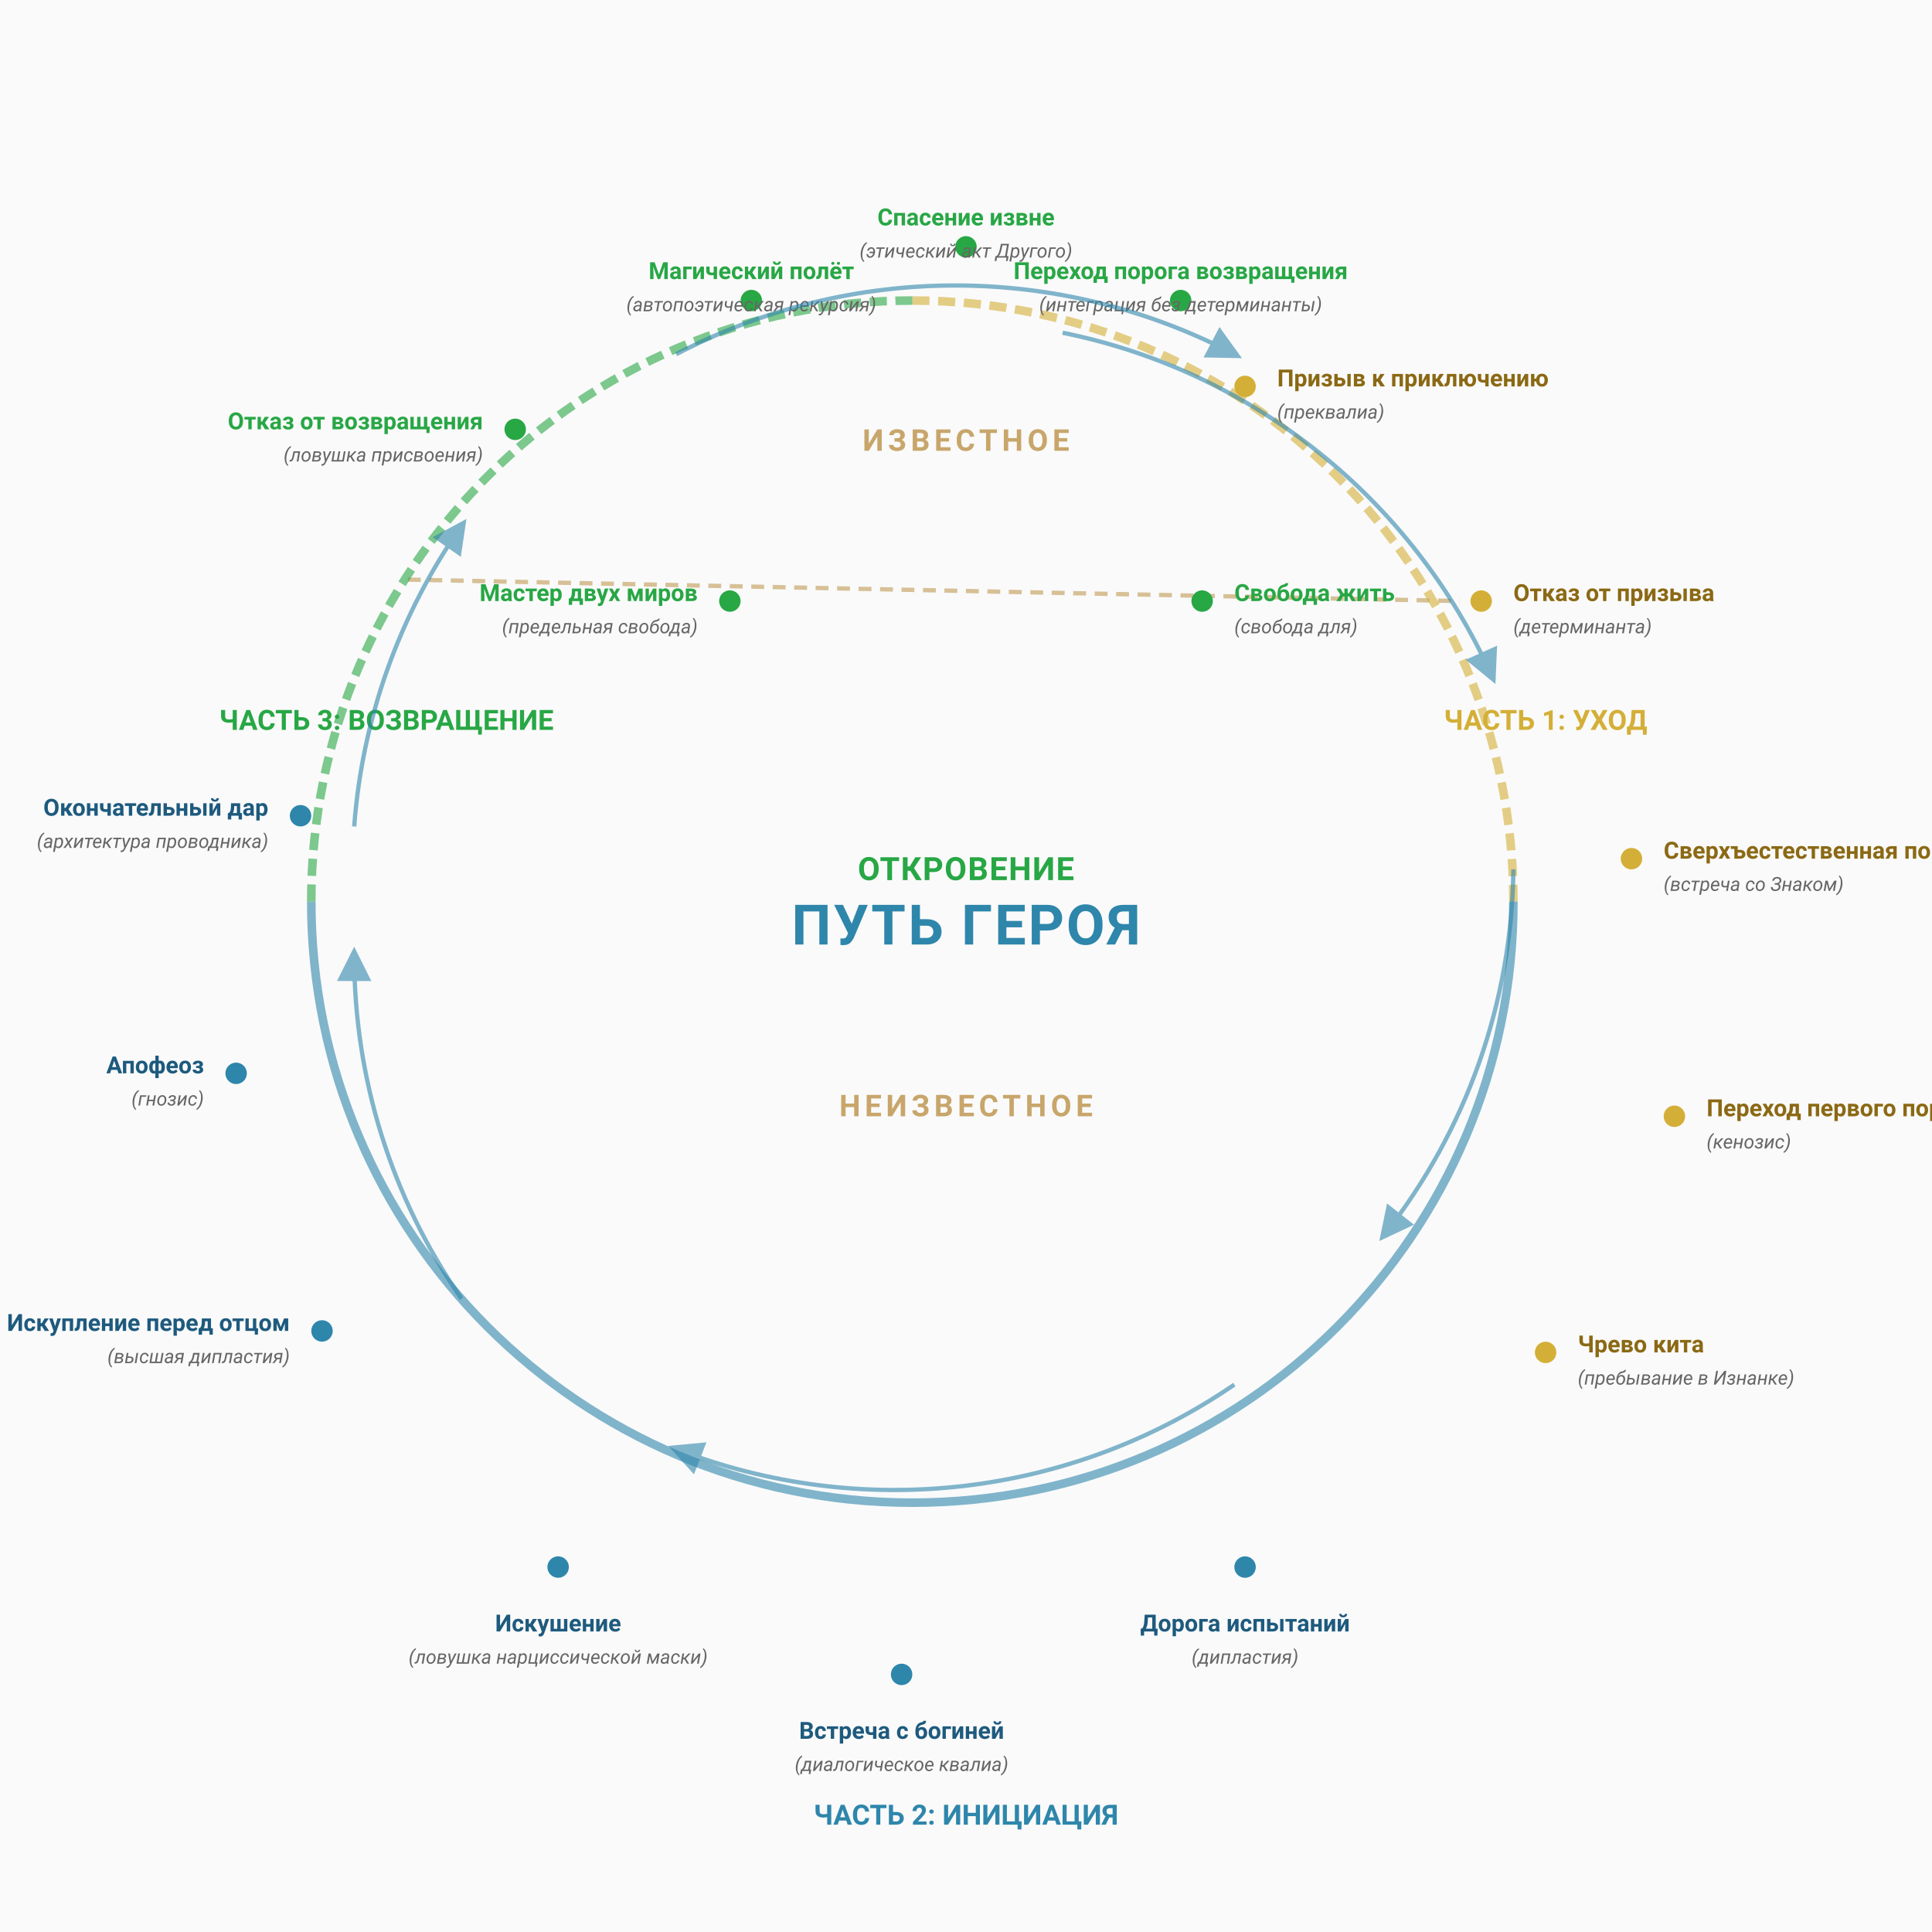
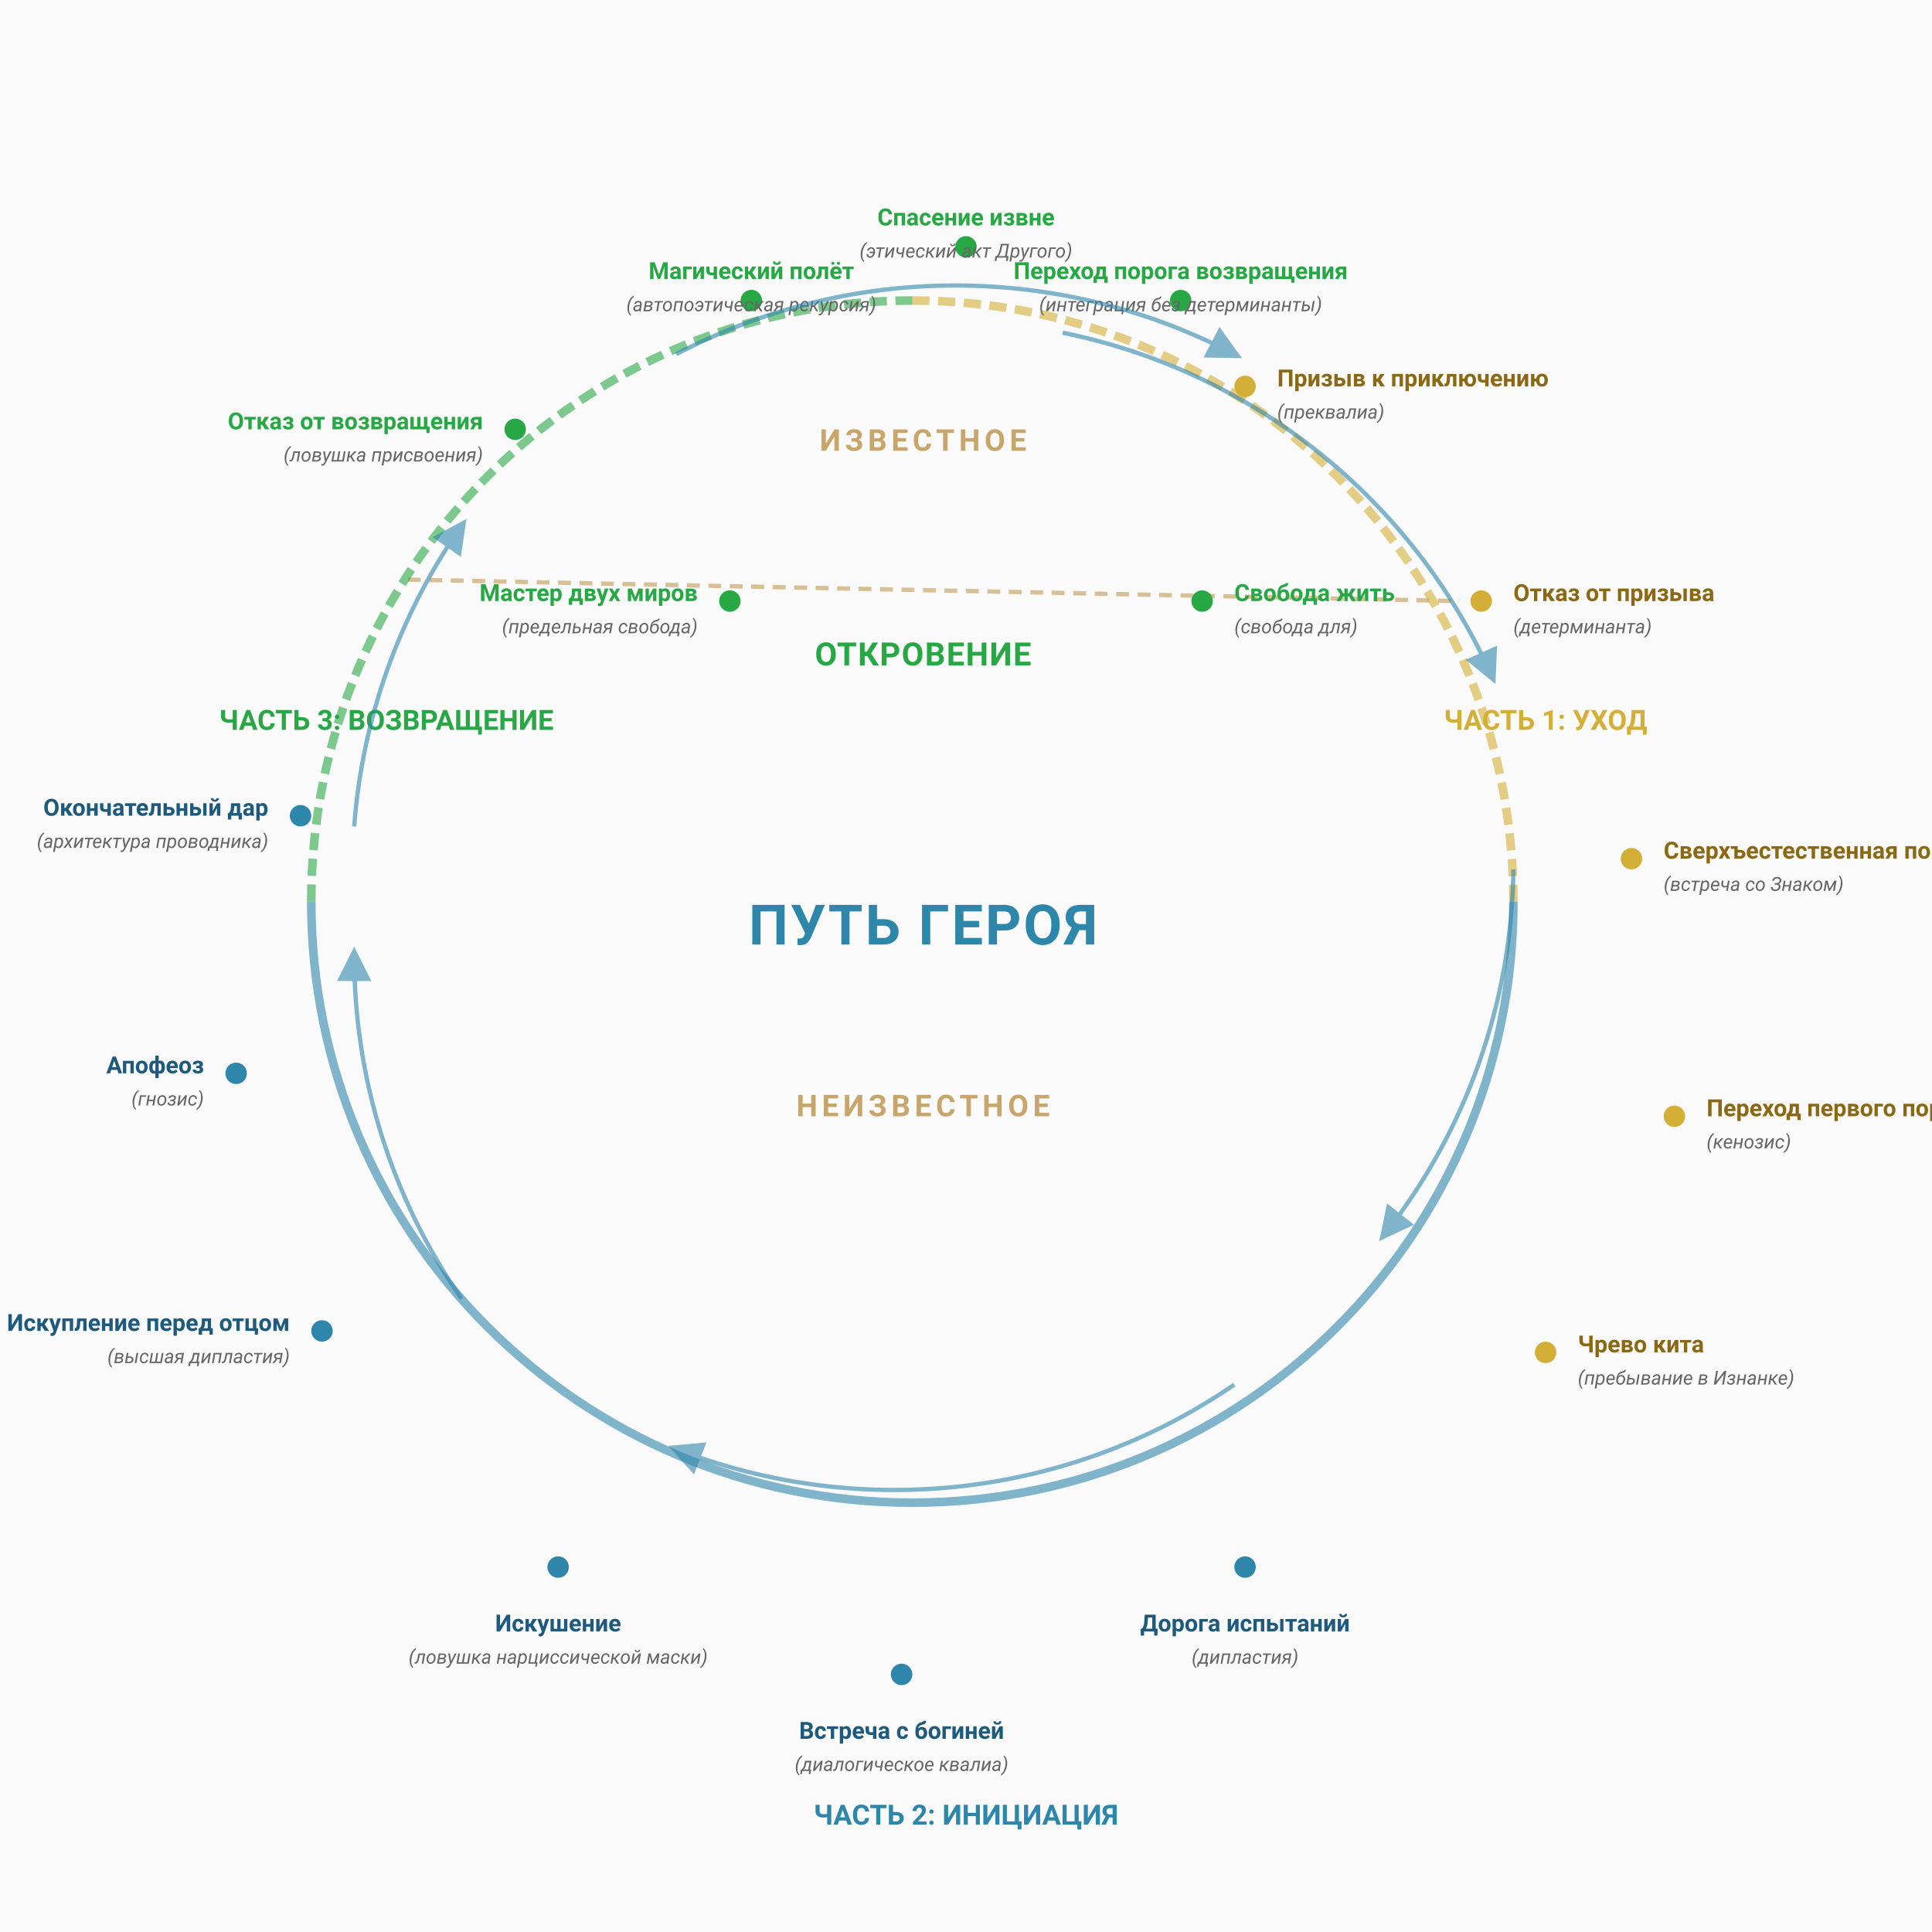
<svg xmlns="http://www.w3.org/2000/svg" viewBox="0 0 900 900" width="900" height="900">
  <defs>
    <marker id="arrow" markerWidth="8" markerHeight="8" refX="6" refY="4" orient="auto">
      <polygon points="0 0, 8 4, 0 8" fill="#2E86AB" />
    </marker>
  </defs>
  <rect width="100%" height="100%" fill="#FAFAFA" />
  <line x1="190" y1="270" x2="680" y2="280" stroke="#C8A66B" stroke-width="2" stroke-dasharray="6,4" opacity="0.7" />
  <g text-anchor="middle" font-family="system-ui, -apple-system, 'Segoe UI', Roboto, sans-serif">
-     <text x="450" y="440" font-size="26" font-weight="bold" fill="#2E86AB" letter-spacing="1">ПУТЬ ГЕРОЯ</text>
-     <text x="450" y="410" font-size="15" font-weight="600" fill="#28A745" letter-spacing="0.5">ОТКРОВЕНИЕ</text>
-     <text x="450" y="210" font-size="14" font-weight="bold" fill="#C8A66B" letter-spacing="2">ИЗВЕСТНОЕ</text>
-     <text x="450" y="520" font-size="14" font-weight="bold" fill="#C8A66B" letter-spacing="2">НЕИЗВЕСТНОЕ</text>
+     <text x="430" y="440" font-size="26" font-weight="bold" fill="#2E86AB" letter-spacing="1">ПУТЬ ГЕРОЯ</text>
+     <text x="430" y="310" font-size="15" font-weight="600" fill="#28A745" letter-spacing="0.5">ОТКРОВЕНИЕ</text>
+     <text x="430" y="210" font-size="14" font-weight="bold" fill="#C8A66B" letter-spacing="2">ИЗВЕСТНОЕ</text>
+     <text x="430" y="520" font-size="14" font-weight="bold" fill="#C8A66B" letter-spacing="2">НЕИЗВЕСТНОЕ</text>
  </g>
  <path d="M 425 140 A 280 280 0 0 1 705 420" fill="none" stroke="#D4AF37" stroke-width="4" opacity="0.6" stroke-dasharray="8,4" />
  <path d="M 705 420 A 280 280 0 0 1 145 420" fill="none" stroke="#2E86AB" stroke-width="4" opacity="0.6" />
  <path d="M 145 420 A 280 280 0 0 1 425 140" fill="none" stroke="#28A745" stroke-width="4" opacity="0.6" stroke-dasharray="8,4" />
  <g id="departure" font-family="system-ui, -apple-system, 'Segoe UI', Roboto, sans-serif" font-size="11" font-weight="600" fill="#8B6914">
    <g id="stage-call">
      <circle cx="580" cy="180" r="5" fill="#D4AF37" />
      <text x="595" y="180" text-anchor="start">Призыв к приключению</text>
      <text x="595" y="195" text-anchor="start" font-size="9" font-weight="normal" font-style="italic" fill="#666">(преквалиа)</text>
    </g>
    <g id="stage-refusal">
      <circle cx="690" cy="280" r="5" fill="#D4AF37" />
      <text x="705" y="280" text-anchor="start">Отказ от призыва</text>
      <text x="705" y="295" text-anchor="start" font-size="9" font-weight="normal" font-style="italic" fill="#666">(детерминанта)</text>
    </g>
    <g id="stage-help">
      <circle cx="760" cy="400" r="5" fill="#D4AF37" />
      <text x="775" y="400" text-anchor="start">Сверхъестественная помощь</text>
      <text x="775" y="415" text-anchor="start" font-size="9" font-weight="normal" font-style="italic" fill="#666">(встреча со Знаком)</text>
    </g>
    <g id="stage-threshold">
      <circle cx="780" cy="520" r="5" fill="#D4AF37" />
      <text x="795" y="520" text-anchor="start">Переход первого порога</text>
      <text x="795" y="535" text-anchor="start" font-size="9" font-weight="normal" font-style="italic" fill="#666">(кенозис)</text>
    </g>
    <g id="stage-whale">
      <circle cx="720" cy="630" r="5" fill="#D4AF37" />
      <text x="735" y="630" text-anchor="start">Чрево кита</text>
      <text x="735" y="645" text-anchor="start" font-size="9" font-weight="normal" font-style="italic" fill="#666">(пребывание в Изнанке)</text>
    </g>
  </g>
  <g id="initiation" font-family="system-ui, -apple-system, 'Segoe UI', Roboto, sans-serif" font-size="11" font-weight="600" fill="#1E5A7E">
    <g id="stage-trials">
      <circle cx="580" cy="730" r="5" fill="#2E86AB" />
      <text x="580" y="760" text-anchor="middle">Дорога испытаний</text>
      <text x="580" y="775" text-anchor="middle" font-size="9" font-weight="normal" font-style="italic" fill="#666">(дипластия)</text>
    </g>
    <g id="stage-goddess">
      <circle cx="420" cy="780" r="5" fill="#2E86AB" />
      <text x="420" y="810" text-anchor="middle">Встреча с богиней</text>
      <text x="420" y="825" text-anchor="middle" font-size="9" font-weight="normal" font-style="italic" fill="#666">(диалогическое квалиа)</text>
    </g>
    <g id="stage-temptation">
      <circle cx="260" cy="730" r="5" fill="#2E86AB" />
      <text x="260" y="760" text-anchor="middle">Искушение</text>
      <text x="260" y="775" text-anchor="middle" font-size="9" font-weight="normal" font-style="italic" fill="#666">(ловушка нарциссической маски)</text>
    </g>
    <g id="stage-father">
      <circle cx="150" cy="620" r="5" fill="#2E86AB" />
      <text x="135" y="620" text-anchor="end">Искупление перед отцом</text>
      <text x="135" y="635" text-anchor="end" font-size="9" font-weight="normal" font-style="italic" fill="#666">(высшая дипластия)</text>
    </g>
    <g id="stage-apotheosis">
      <circle cx="110" cy="500" r="5" fill="#2E86AB" />
      <text x="95" y="500" text-anchor="end">Апофеоз</text>
      <text x="95" y="515" text-anchor="end" font-size="9" font-weight="normal" font-style="italic" fill="#666">(гнозис)</text>
    </g>
    <g id="stage-gift">
      <circle cx="140" cy="380" r="5" fill="#2E86AB" />
      <text x="125" y="380" text-anchor="end">Окончательный дар</text>
      <text x="125" y="395" text-anchor="end" font-size="9" font-weight="normal" font-style="italic" fill="#666">(архитектура проводника)</text>
    </g>
  </g>
  <g id="return" font-family="system-ui, -apple-system, 'Segoe UI', Roboto, sans-serif" font-size="11" font-weight="600" fill="#28A745">
    <g id="stage-refusal-return">
      <circle cx="240" cy="200" r="5" fill="#28A745" />
      <text x="225" y="200" text-anchor="end">Отказ от возвращения</text>
      <text x="225" y="215" text-anchor="end" font-size="9" font-weight="normal" font-style="italic" fill="#666">(ловушка присвоения)</text>
    </g>
    <g id="stage-flight">
      <circle cx="350" cy="140" r="5" fill="#28A745" />
      <text x="350" y="130" text-anchor="middle">Магический полёт</text>
      <text x="350" y="145" text-anchor="middle" font-size="9" font-weight="normal" font-style="italic" fill="#666">(автопоэтическая рекурсия)</text>
    </g>
    <g id="stage-rescue">
      <circle cx="450" cy="115" r="5" fill="#28A745" />
      <text x="450" y="105" text-anchor="middle">Спасение извне</text>
      <text x="450" y="120" text-anchor="middle" font-size="9" font-weight="normal" font-style="italic" fill="#666">(этический акт Другого)</text>
    </g>
    <g id="stage-return-threshold">
      <circle cx="550" cy="140" r="5" fill="#28A745" />
      <text x="550" y="130" text-anchor="middle">Переход порога возвращения</text>
      <text x="550" y="145" text-anchor="middle" font-size="9" font-weight="normal" font-style="italic" fill="#666">(интеграция без детерминанты)</text>
    </g>
    <g id="stage-master">
      <circle cx="340" cy="280" r="5" fill="#28A745" />
      <text x="325" y="280" text-anchor="end">Мастер двух миров</text>
      <text x="325" y="295" text-anchor="end" font-size="9" font-weight="normal" font-style="italic" fill="#666">(предельная свобода)</text>
    </g>
    <g id="stage-freedom">
      <circle cx="560" cy="280" r="5" fill="#28A745" />
      <text x="575" y="280" text-anchor="start">Свобода жить</text>
      <text x="575" y="295" text-anchor="start" font-size="9" font-weight="normal" font-style="italic" fill="#666">(свобода для)</text>
    </g>
  </g>
  <g font-family="system-ui, -apple-system, 'Segoe UI', Roboto, sans-serif" font-size="13" font-weight="bold">
    <text x="720" y="340" fill="#D4AF37" text-anchor="middle">ЧАСТЬ 1: УХОД</text>
    <text x="450" y="850" fill="#2E86AB" text-anchor="middle">ЧАСТЬ 2: ИНИЦИАЦИЯ</text>
    <text x="180" y="340" fill="#28A745" text-anchor="middle">ЧАСТЬ 3: ВОЗВРАЩЕНИЕ</text>
  </g>
  <g fill="none" stroke="#2E86AB" stroke-width="2" marker-end="url(#arrow)" opacity="0.6">
    <path d="M 495 155 A 280 280 0 0 1 695 315" />
    <path d="M 315 165 A 280 280 0 0 1 575 165" />
    <path d="M 165 385 A 280 280 0 0 1 215 245" />
    <path d="M 705 405 A 280 280 0 0 1 645 575" />
    <path d="M 575 645 A 280 280 0 0 1 315 675" />
    <path d="M 215 605 A 280 280 0 0 1 165 445" />
  </g>
</svg>
